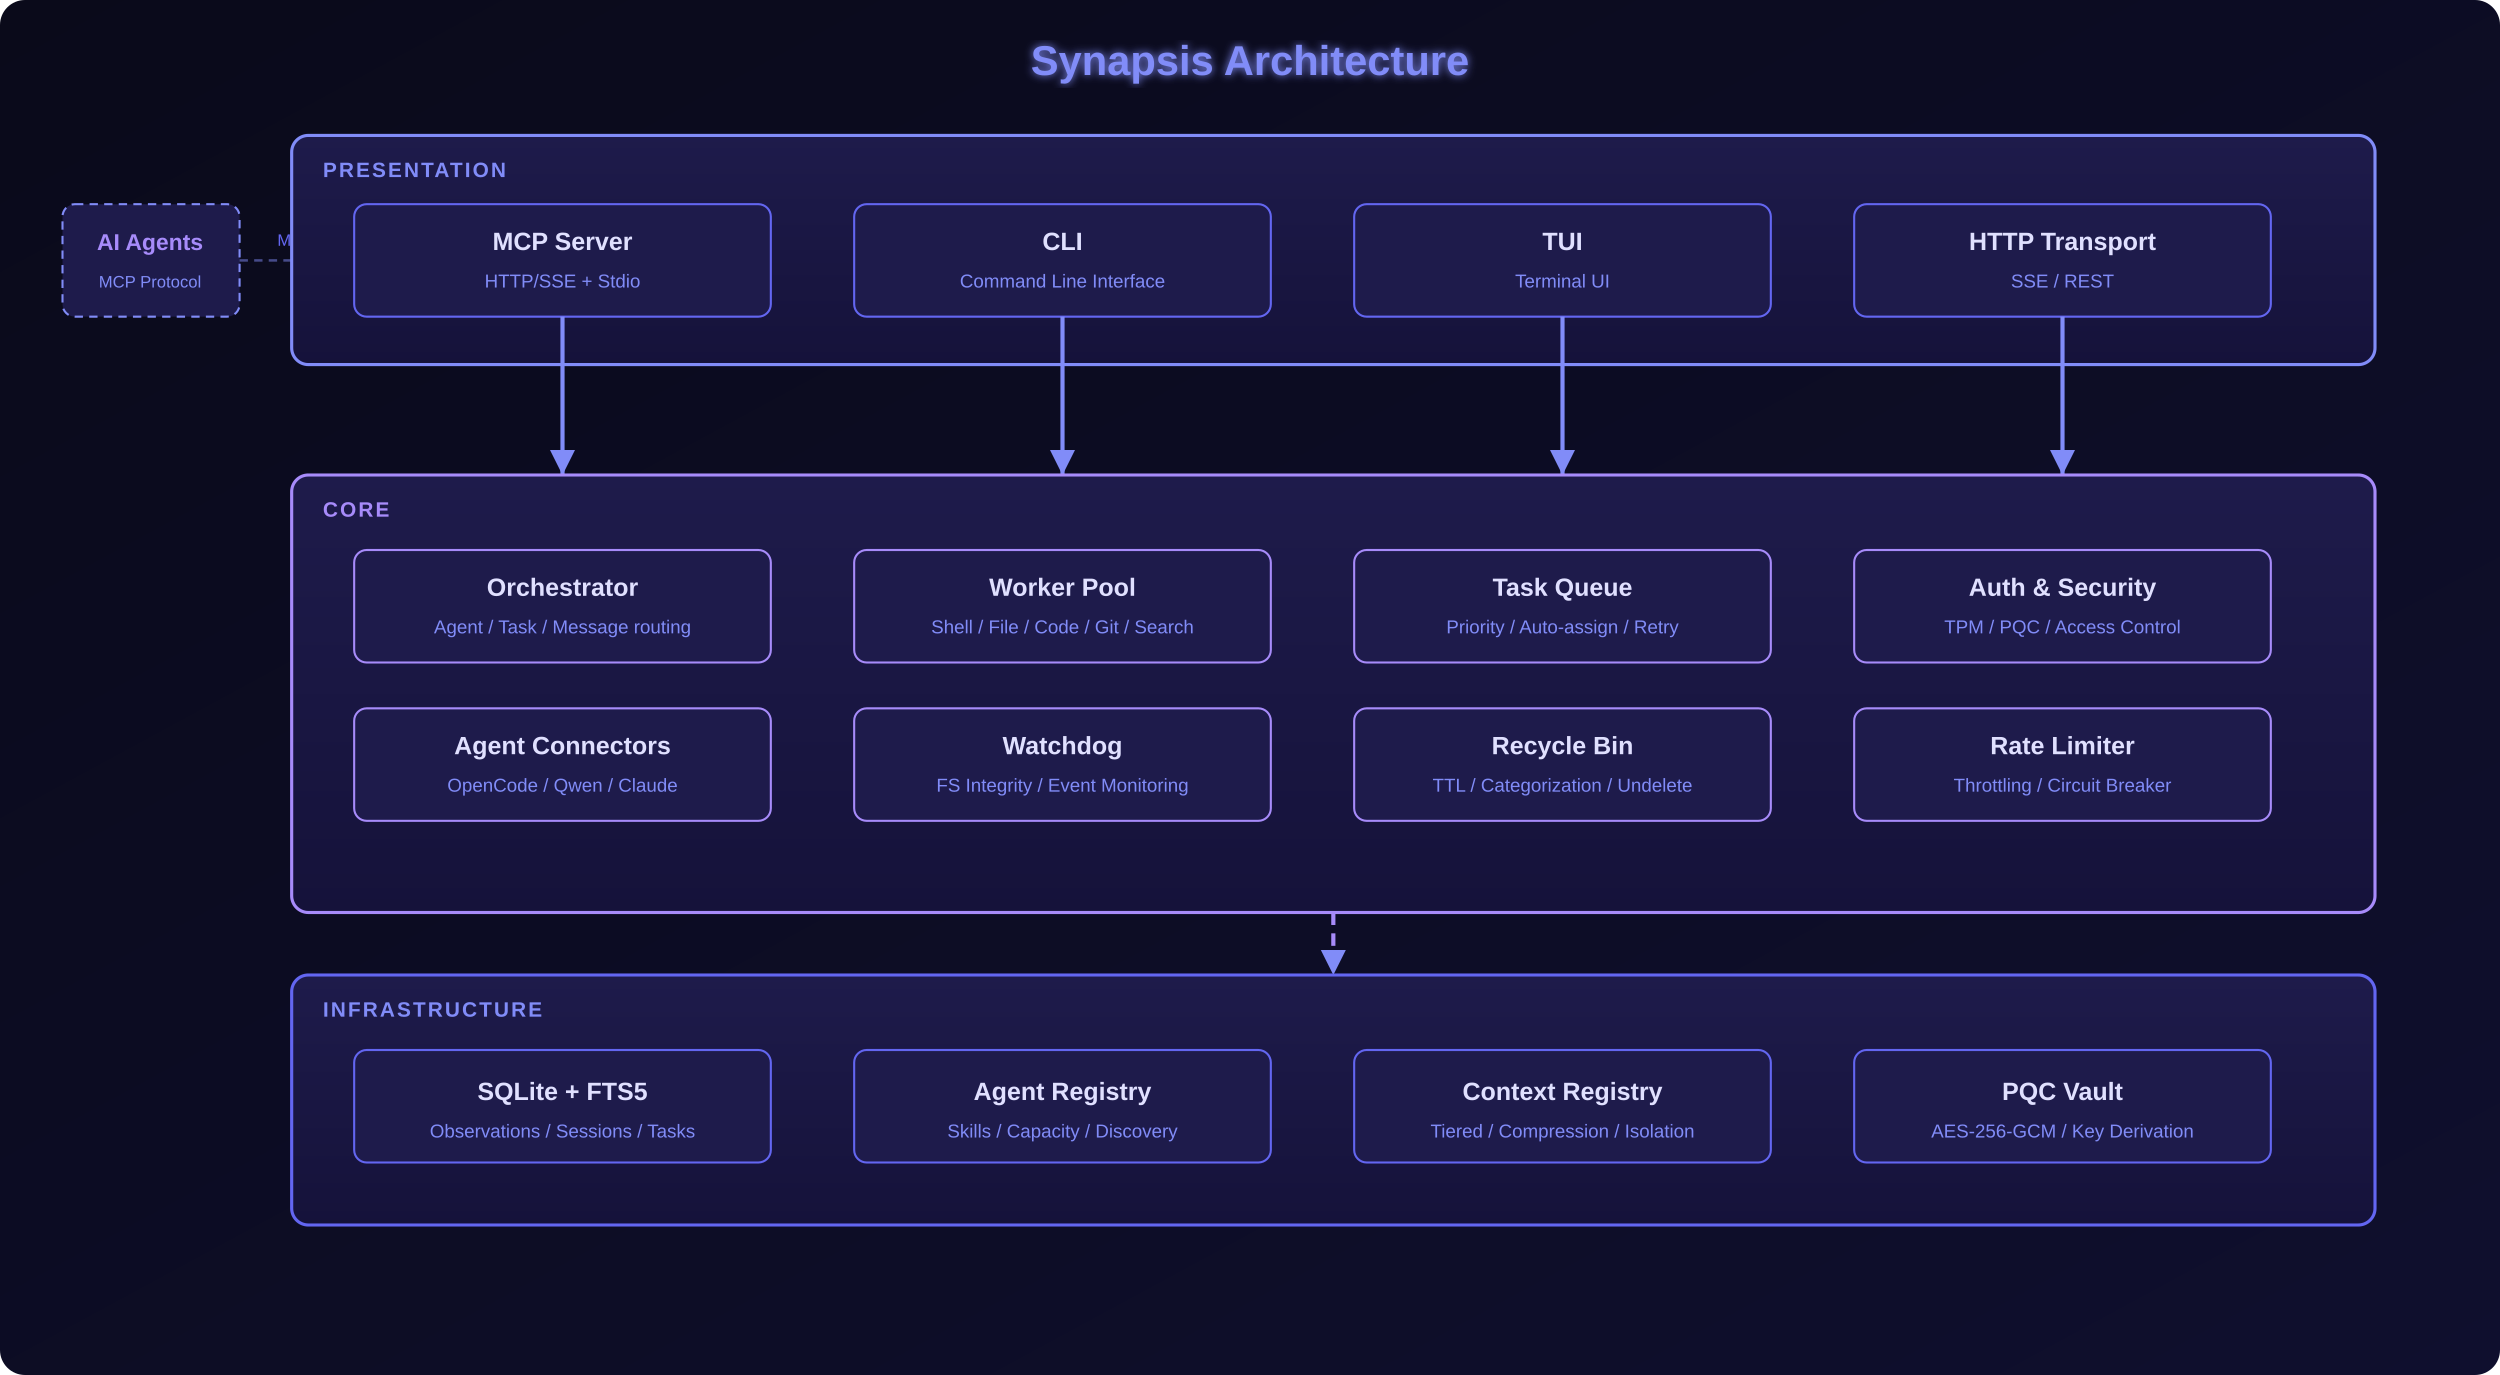
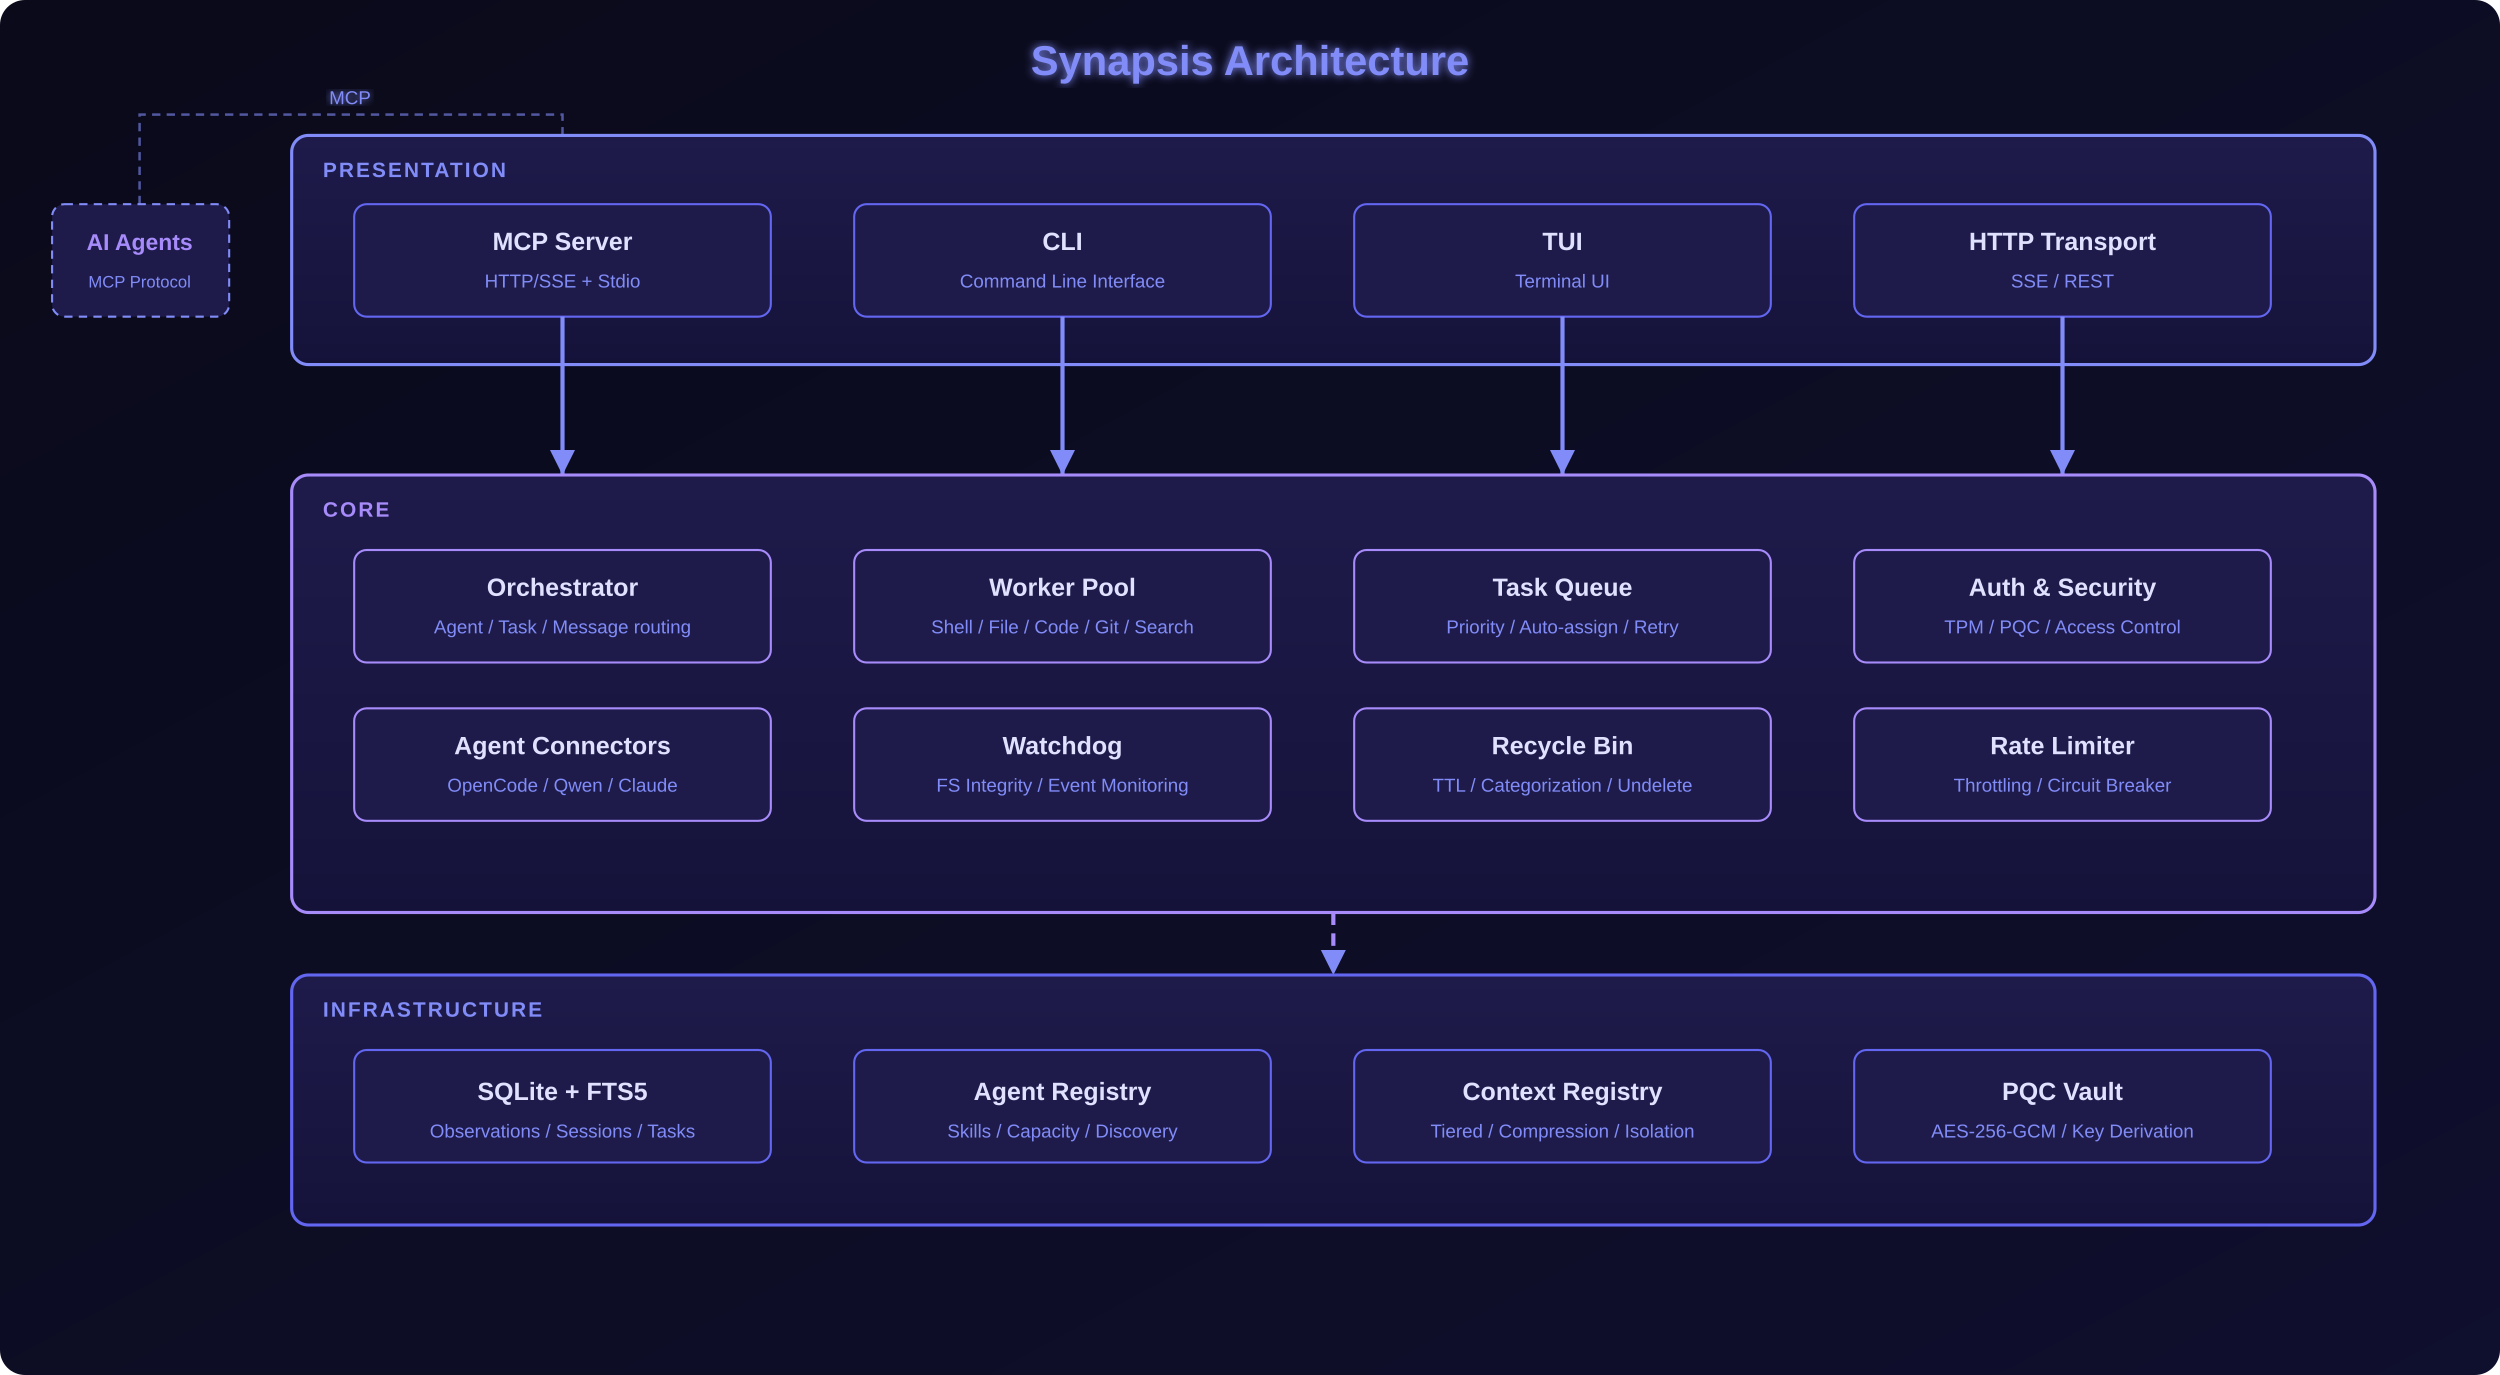
<svg xmlns="http://www.w3.org/2000/svg" viewBox="0 0 1200 660" font-family="'Segoe UI','Helvetica Neue',Arial,sans-serif">
  <defs>
    <linearGradient id="bgGrad" x1="0%" y1="0%" x2="100%" y2="100%">
      <stop offset="0%" stop-color="#0A0A1A" />
      <stop offset="100%" stop-color="#0F0F2E" />
    </linearGradient>
    <linearGradient id="boxGrad" x1="0%" y1="0%" x2="0%" y2="100%">
      <stop offset="0%" stop-color="#1E1B4B" />
      <stop offset="100%" stop-color="#15123A" />
    </linearGradient>
    <filter id="glow">
      <feGaussianBlur stdDeviation="2" result="blur" />
      <feMerge>
        <feMergeNode in="blur" />
        <feMergeNode in="SourceGraphic" />
      </feMerge>
    </filter>
    <marker id="arrow" viewBox="0 0 10 10" refX="10" refY="5" markerWidth="6" markerHeight="6" orient="auto">
      <path d="M 0 0 L 10 5 L 0 10 z" fill="#818CF8" />
    </marker>
  </defs>
  <rect width="1200" height="660" fill="url(#bgGrad)" rx="12" />
  <text x="600" y="36" text-anchor="middle" font-size="20" font-weight="700" fill="#818CF8" filter="url(#glow)">Synapsis Architecture</text>
-   <rect x="30" y="98" width="85" height="54" rx="6" fill="#1E1B4B" stroke="#818CF8" stroke-width="1" stroke-dasharray="4,3" />
-   <text x="72" y="120" text-anchor="middle" font-size="11" font-weight="600" fill="#A78BFA">AI Agents</text>
-   <text x="72" y="138" text-anchor="middle" font-size="8" fill="#818CF8">MCP Protocol</text>
-   <line x1="115" y1="125" x2="170" y2="125" stroke="#818CF8" stroke-width="1.2" stroke-dasharray="4,3" opacity="0.5" />
-   <text x="142" y="118" text-anchor="middle" font-size="8" fill="#6366F1">MCP</text>
+   <rect x="25" y="98" width="85" height="54" rx="6" fill="#1E1B4B" stroke="#818CF8" stroke-width="1" stroke-dasharray="4,3" />
+   <text x="67" y="120" text-anchor="middle" font-size="11" font-weight="600" fill="#A78BFA">AI Agents</text>
+   <text x="67" y="138" text-anchor="middle" font-size="8" fill="#818CF8">MCP Protocol</text>
+   <polyline points="67,98 67,55 270,55 270,98" fill="none" stroke="#818CF8" stroke-width="1.2" stroke-dasharray="4,3" opacity="0.6" />
+   <text x="168" y="50" text-anchor="middle" font-size="9" fill="#818CF8" filter="url(#glow)">MCP</text>
  <rect x="140" y="65" width="1000" height="110" rx="8" fill="url(#boxGrad)" stroke="#818CF8" stroke-width="1.5" />
  <text x="155" y="85" font-size="10" font-weight="600" fill="#818CF8" letter-spacing="1">PRESENTATION</text>
  <rect x="170" y="98" width="200" height="54" rx="6" fill="#1E1B4B" stroke="#6366F1" stroke-width="1" />
  <text x="270" y="120" text-anchor="middle" font-size="12" font-weight="600" fill="#E0E0FF">MCP Server</text>
  <text x="270" y="138" text-anchor="middle" font-size="9" fill="#818CF8">HTTP/SSE + Stdio</text>
  <rect x="410" y="98" width="200" height="54" rx="6" fill="#1E1B4B" stroke="#6366F1" stroke-width="1" />
  <text x="510" y="120" text-anchor="middle" font-size="12" font-weight="600" fill="#E0E0FF">CLI</text>
  <text x="510" y="138" text-anchor="middle" font-size="9" fill="#818CF8">Command Line Interface</text>
  <rect x="650" y="98" width="200" height="54" rx="6" fill="#1E1B4B" stroke="#6366F1" stroke-width="1" />
  <text x="750" y="120" text-anchor="middle" font-size="12" font-weight="600" fill="#E0E0FF">TUI</text>
  <text x="750" y="138" text-anchor="middle" font-size="9" fill="#818CF8">Terminal UI</text>
  <rect x="890" y="98" width="200" height="54" rx="6" fill="#1E1B4B" stroke="#6366F1" stroke-width="1" />
  <text x="990" y="120" text-anchor="middle" font-size="12" font-weight="600" fill="#E0E0FF">HTTP Transport</text>
  <text x="990" y="138" text-anchor="middle" font-size="9" fill="#818CF8">SSE / REST</text>
  <line x1="270" y1="152" x2="270" y2="228" stroke="#818CF8" stroke-width="2" marker-end="url(#arrow)" />
  <line x1="510" y1="152" x2="510" y2="228" stroke="#818CF8" stroke-width="2" marker-end="url(#arrow)" />
  <line x1="750" y1="152" x2="750" y2="228" stroke="#818CF8" stroke-width="2" marker-end="url(#arrow)" />
  <line x1="990" y1="152" x2="990" y2="228" stroke="#818CF8" stroke-width="2" marker-end="url(#arrow)" />
  <rect x="140" y="228" width="1000" height="210" rx="8" fill="url(#boxGrad)" stroke="#A78BFA" stroke-width="1.5" />
  <text x="155" y="248" font-size="10" font-weight="600" fill="#A78BFA" letter-spacing="1">CORE</text>
  <rect x="170" y="264" width="200" height="54" rx="6" fill="#1E1B4B" stroke="#A78BFA" stroke-width="1" />
  <text x="270" y="286" text-anchor="middle" font-size="12" font-weight="600" fill="#E0E0FF">Orchestrator</text>
  <text x="270" y="304" text-anchor="middle" font-size="9" fill="#818CF8">Agent / Task / Message routing</text>
  <rect x="410" y="264" width="200" height="54" rx="6" fill="#1E1B4B" stroke="#A78BFA" stroke-width="1" />
  <text x="510" y="286" text-anchor="middle" font-size="12" font-weight="600" fill="#E0E0FF">Worker Pool</text>
  <text x="510" y="304" text-anchor="middle" font-size="9" fill="#818CF8">Shell / File / Code / Git / Search</text>
  <rect x="650" y="264" width="200" height="54" rx="6" fill="#1E1B4B" stroke="#A78BFA" stroke-width="1" />
  <text x="750" y="286" text-anchor="middle" font-size="12" font-weight="600" fill="#E0E0FF">Task Queue</text>
  <text x="750" y="304" text-anchor="middle" font-size="9" fill="#818CF8">Priority / Auto-assign / Retry</text>
  <rect x="890" y="264" width="200" height="54" rx="6" fill="#1E1B4B" stroke="#A78BFA" stroke-width="1" />
  <text x="990" y="286" text-anchor="middle" font-size="12" font-weight="600" fill="#E0E0FF">Auth &amp; Security</text>
  <text x="990" y="304" text-anchor="middle" font-size="9" fill="#818CF8">TPM / PQC / Access Control</text>
  <rect x="170" y="340" width="200" height="54" rx="6" fill="#1E1B4B" stroke="#A78BFA" stroke-width="1" />
  <text x="270" y="362" text-anchor="middle" font-size="12" font-weight="600" fill="#E0E0FF">Agent Connectors</text>
  <text x="270" y="380" text-anchor="middle" font-size="9" fill="#818CF8">OpenCode / Qwen / Claude</text>
  <rect x="410" y="340" width="200" height="54" rx="6" fill="#1E1B4B" stroke="#A78BFA" stroke-width="1" />
  <text x="510" y="362" text-anchor="middle" font-size="12" font-weight="600" fill="#E0E0FF">Watchdog</text>
  <text x="510" y="380" text-anchor="middle" font-size="9" fill="#818CF8">FS Integrity / Event Monitoring</text>
  <rect x="650" y="340" width="200" height="54" rx="6" fill="#1E1B4B" stroke="#A78BFA" stroke-width="1" />
  <text x="750" y="362" text-anchor="middle" font-size="12" font-weight="600" fill="#E0E0FF">Recycle Bin</text>
  <text x="750" y="380" text-anchor="middle" font-size="9" fill="#818CF8">TTL / Categorization / Undelete</text>
  <rect x="890" y="340" width="200" height="54" rx="6" fill="#1E1B4B" stroke="#A78BFA" stroke-width="1" />
  <text x="990" y="362" text-anchor="middle" font-size="12" font-weight="600" fill="#E0E0FF">Rate Limiter</text>
  <text x="990" y="380" text-anchor="middle" font-size="9" fill="#818CF8">Throttling / Circuit Breaker</text>
  <line x1="640" y1="438" x2="640" y2="468" stroke="#A78BFA" stroke-width="2" marker-end="url(#arrow)" stroke-dasharray="6,4" />
  <rect x="140" y="468" width="1000" height="120" rx="8" fill="url(#boxGrad)" stroke="#6366F1" stroke-width="1.5" />
  <text x="155" y="488" font-size="10" font-weight="600" fill="#818CF8" letter-spacing="1">INFRASTRUCTURE</text>
  <rect x="170" y="504" width="200" height="54" rx="6" fill="#1E1B4B" stroke="#6366F1" stroke-width="1" />
  <text x="270" y="528" text-anchor="middle" font-size="12" font-weight="600" fill="#E0E0FF">SQLite + FTS5</text>
  <text x="270" y="546" text-anchor="middle" font-size="9" fill="#818CF8">Observations / Sessions / Tasks</text>
  <rect x="410" y="504" width="200" height="54" rx="6" fill="#1E1B4B" stroke="#6366F1" stroke-width="1" />
  <text x="510" y="528" text-anchor="middle" font-size="12" font-weight="600" fill="#E0E0FF">Agent Registry</text>
  <text x="510" y="546" text-anchor="middle" font-size="9" fill="#818CF8">Skills / Capacity / Discovery</text>
  <rect x="650" y="504" width="200" height="54" rx="6" fill="#1E1B4B" stroke="#6366F1" stroke-width="1" />
  <text x="750" y="528" text-anchor="middle" font-size="12" font-weight="600" fill="#E0E0FF">Context Registry</text>
  <text x="750" y="546" text-anchor="middle" font-size="9" fill="#818CF8">Tiered / Compression / Isolation</text>
  <rect x="890" y="504" width="200" height="54" rx="6" fill="#1E1B4B" stroke="#6366F1" stroke-width="1" />
  <text x="990" y="528" text-anchor="middle" font-size="12" font-weight="600" fill="#E0E0FF">PQC Vault</text>
  <text x="990" y="546" text-anchor="middle" font-size="9" fill="#818CF8">AES-256-GCM / Key Derivation</text>
</svg>
